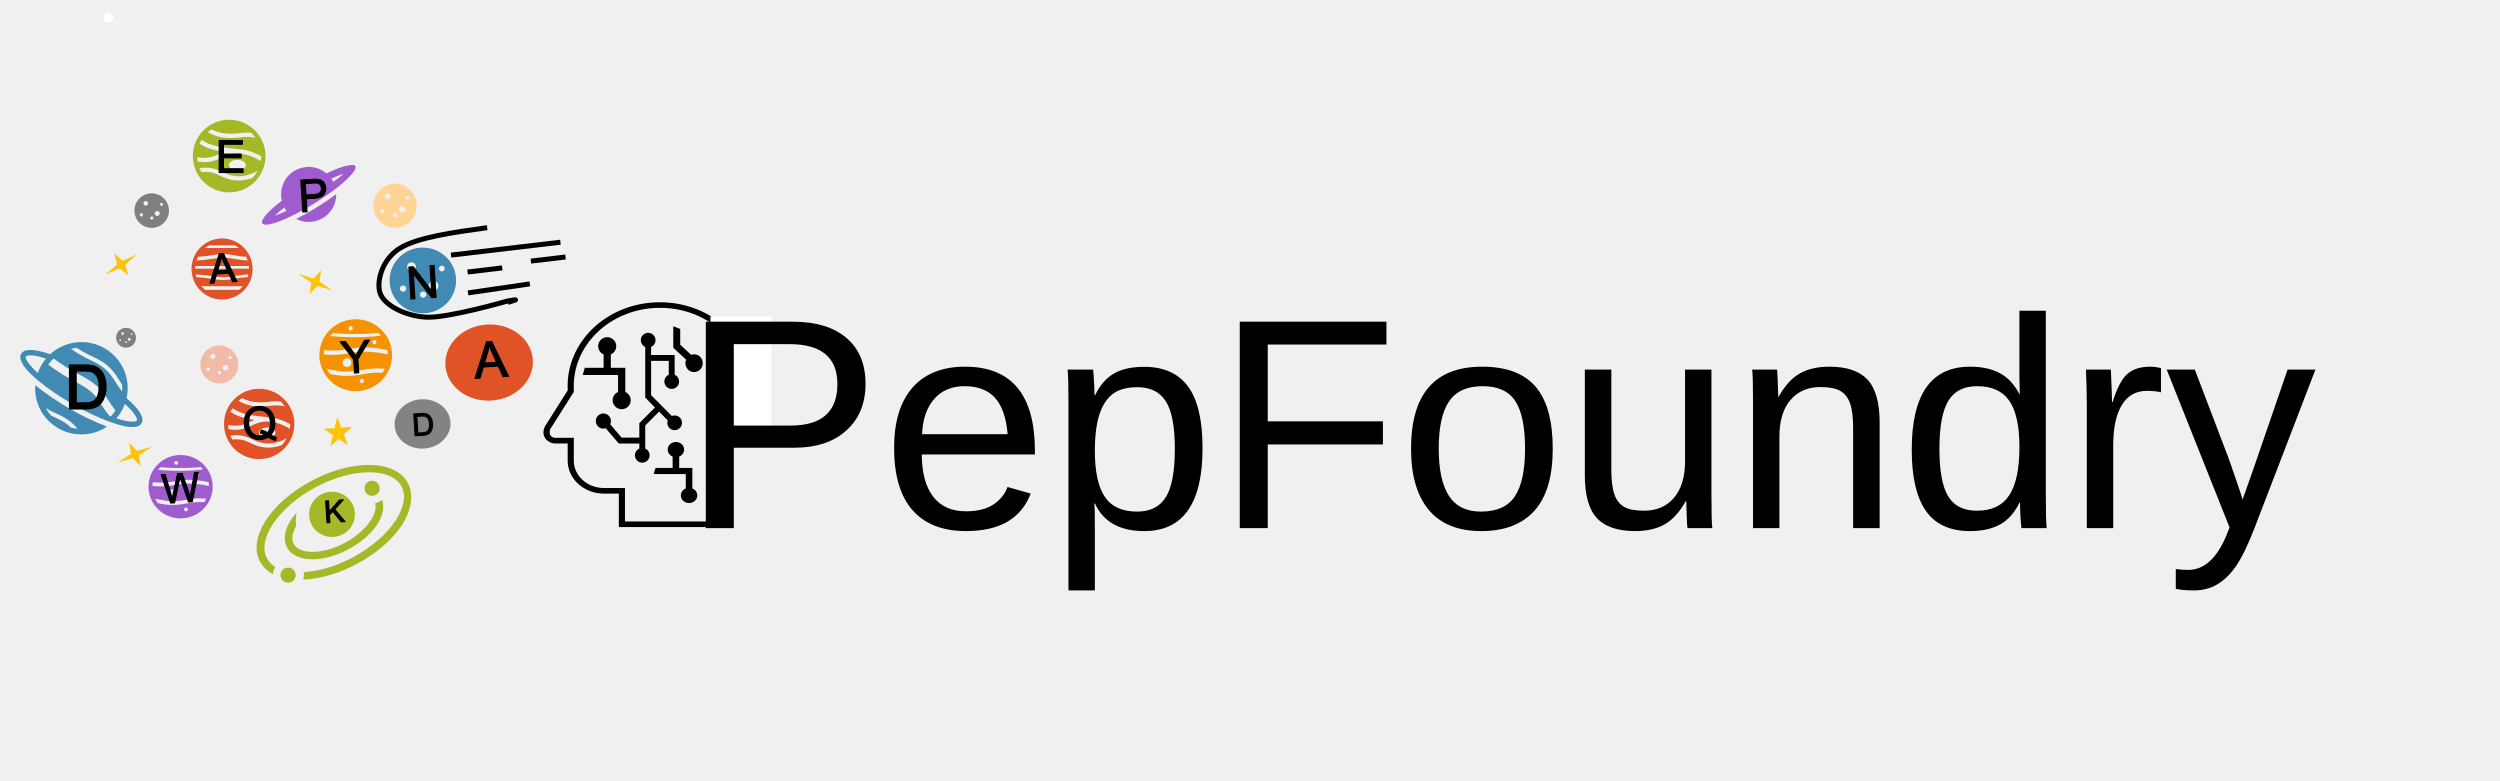
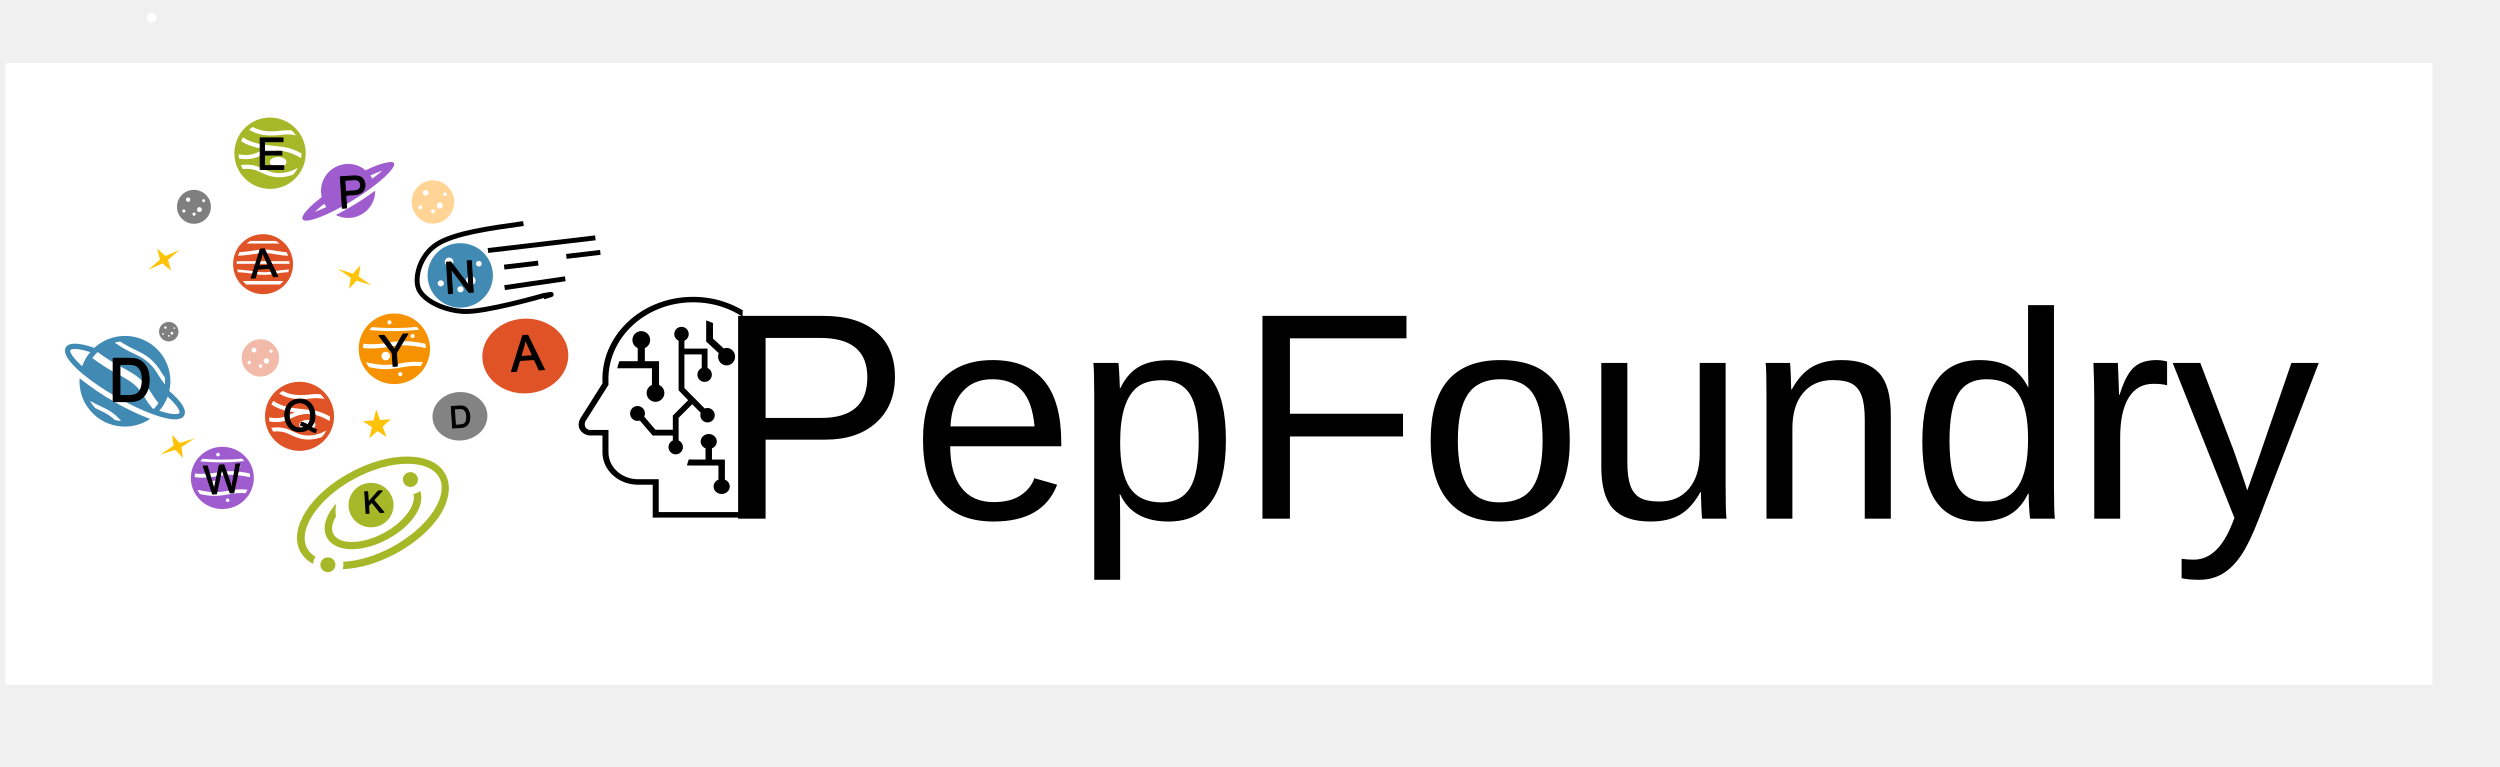
- <svg xmlns="http://www.w3.org/2000/svg" width="2291" height="715" xml:space="preserve" overflow="hidden">
+ <svg xmlns="http://www.w3.org/2000/svg" width="2333" height="715" xml:space="preserve" overflow="hidden">
  <defs>
    <clipPath id="clip0">
      <path d="M424.127 575.659 454.895 691.013 339.129 721.892 308.36 606.538Z" fill-rule="nonzero" clip-rule="nonzero" />
    </clipPath>
    <clipPath id="clip1">
      <path d="M424.127 575.659 454.895 691.013 339.129 721.892 308.36 606.538Z" fill-rule="evenodd" clip-rule="evenodd" />
    </clipPath>
    <clipPath id="clip2">
      <path d="M424.127 575.659 454.895 691.013 339.129 721.892 308.36 606.538Z" fill-rule="evenodd" clip-rule="evenodd" />
    </clipPath>
    <clipPath id="clip3">
      <path d="M531.893 429.57 631.76 413.251 648.021 512.762 548.153 529.081Z" fill-rule="nonzero" clip-rule="nonzero" />
    </clipPath>
    <clipPath id="clip4">
      <path d="M531.893 429.57 631.76 413.251 648.021 512.762 548.153 529.081Z" fill-rule="evenodd" clip-rule="evenodd" />
    </clipPath>
    <clipPath id="clip5">
      <path d="M531.893 429.57 631.76 413.251 648.021 512.762 548.153 529.081Z" fill-rule="evenodd" clip-rule="evenodd" />
    </clipPath>
  </defs>
-   <g transform="translate(-307 -293)">
+   <g transform="translate(-265 -293)">
    <g>
+       <rect x="270" y="352" width="2265" height="580" fill="#FFFFFF" fill-opacity="1" />
      <path d="M188.164 111.459 168.786 80.806 168.786 79.529C170.436 37.137 133.992 1.554 87.385 0.053 87.371 0.052 87.356 0.051 87.342 0.051 86.297 0.019 85.257 0.002 84.222 0 38.84-0.036 1.592 32.647 0.001 73.899L0.001 79.519C-0.109 103.693 12.136 126.542 33.14 141.356L33.14 206 121.885 206 121.885 175.347 135.647 175.347C153.933 175.314 168.749 161.838 168.786 145.205L168.786 129.368 181.143 129.368C188.444 128.579 194.904 120.913 188.164 111.459ZM184.872 121.421C184.076 122.904 182.547 123.949 180.761 124.231L163.169 124.231 163.169 145.177C163.147 158.995 150.838 170.191 135.647 170.21L116.269 170.21 116.269 200.863 38.757 200.863 38.757 138.847 36.578 137.315C16.915 123.495 5.466 102.123 5.617 79.521L5.617 73.994C7.056 35.486 41.867 4.984 84.228 5.114 85.196 5.114 86.168 5.13 87.145 5.162 130.64 6.592 164.654 39.774 163.183 79.337L163.183 82.163 163.93 83.345 183.308 113.998 183.384 114.116 183.465 114.231C185.29 116.235 185.828 118.962 184.883 121.419Z" fill="#000000" fill-rule="evenodd" fill-opacity="1" transform="matrix(-1 0 0 1 996 570)" />
      <rect x="958" y="583" width="56" height="119" fill="#FFFFFF" fill-opacity="1" />
      <text fill="#000000" fill-opacity="1" font-family="Arial,Arial_MSFontService,sans-serif" font-style="normal" font-variant="normal" font-weight="400" font-stretch="normal" font-size="275" text-anchor="start" direction="ltr" writing-mode="lr-tb" unicode-bidi="normal" text-decoration="none" transform="matrix(1 0 0 1 931.248 777)">PepFoundry</text>
      <g clip-path="url(#clip0)">
        <g clip-path="url(#clip1)">
          <g clip-path="url(#clip2)">
            <path d="M75.025 74.901C66.021 83.912 56.337 92.215 46.057 99.738 68.139 107.291 92.164 95.513 99.717 73.43 102.743 64.586 102.75 54.987 99.738 46.138 92.3 56.385 84.035 66.005 75.025 74.901ZM92.097 78.191C91.402 78.599 90.699 79.033 89.983 79.526 85.333 82.707 82.417 86.172 79.039 90.187 78.305 91.057 77.532 91.97 76.723 92.908 74.239 94.191 71.618 95.189 68.909 95.882 71.878 92.889 74.139 90.21 76.179 87.788 79.732 83.56 82.802 79.918 87.869 76.451 90.009 74.982 92.289 73.726 94.675 72.703 93.967 74.599 93.104 76.435 92.097 78.191Z" fill="#418AB3" fill-rule="nonzero" fill-opacity="1" transform="matrix(0.257722 0.966219 -0.969674 0.258643 424.127 575.659)" />
            <path d="M71.508 71.383 71.574 71.315C72.762 70.128 73.929 68.937 75.077 67.742 75.22 67.593 75.365 67.445 75.508 67.296 76.633 66.124 77.735 64.952 78.816 63.78 78.973 63.611 79.13 63.443 79.285 63.274 80.375 62.088 81.441 60.906 82.485 59.728 82.596 59.604 82.704 59.48 82.813 59.355 83.904 58.12 84.968 56.89 86.003 55.665L86.027 55.638C89.306 51.758 92.293 47.954 94.929 44.303 96.61 41.973 98.155 39.701 99.53 37.523 106.721 26.103 108.526 18.473 104.895 14.842 100.935 10.882 92.274 13.358 79.152 22.205 58.454 11.44 32.948 19.494 22.184 40.192 15.822 52.425 15.831 66.993 22.207 79.218 13.47 92.216 11.021 100.818 14.967 104.766 16.311 106.018 18.107 106.669 19.941 106.568 31.024 106.568 52.742 90.028 70.922 71.955ZM101.376 18.361C102.116 19.107 102.471 23.512 95.318 34.873 95.095 35.228 94.859 35.589 94.628 35.948 91.722 31.701 88.072 28.014 83.854 25.066 95.849 17.314 100.563 17.549 101.376 18.361ZM87.475 34.845C89.017 36.571 90.396 38.437 91.595 40.417 91.336 40.782 91.069 41.15 90.802 41.518 86.825 43.339 82.719 44.868 78.519 46.091 73.793 47.559 69.716 48.827 64.984 52.06 60.45 55.162 56.62 59.187 52.186 63.848 45.662 70.966 38.553 77.524 30.934 83.454 29.343 81.525 27.949 79.442 26.774 77.236 33.942 71.622 40.634 65.424 46.78 58.706 51.505 53.739 55.587 49.45 60.772 45.897 66.43 42.027 71.225 40.536 76.303 38.957 80.12 37.854 83.853 36.48 87.475 34.845ZM22.779 54.393C26.837 50.748 30.625 46.813 34.114 42.619 37.696 38.446 40.789 34.842 45.851 31.38 50.463 28.342 55.541 26.08 60.883 24.683 62.538 24.17 64.267 23.62 66.094 22.974 68.181 23.334 70.233 23.873 72.228 24.585 68.888 25.999 65.47 27.222 61.99 28.246 57.124 29.758 52.921 31.065 47.957 34.464 43.3 37.65 40.354 41.081 36.944 45.055 32.554 50.358 27.683 55.244 22.394 59.65 22.398 57.891 22.527 56.134 22.779 54.393ZM18.484 101.251C17.664 100.433 17.445 95.751 25.075 83.914 28.002 88.096 31.657 91.719 35.864 94.609 26.24 100.76 19.938 102.704 18.484 101.251Z" fill="#418AB3" fill-rule="nonzero" fill-opacity="1" transform="matrix(0.257722 0.966219 -0.969674 0.258643 424.127 575.659)" />
          </g>
        </g>
      </g>
      <path d="M715.153 627.767C713.94 608.543 730.896 591.827 753.025 590.43 775.154 589.034 794.077 603.485 795.291 622.708 796.504 641.932 779.548 658.648 757.419 660.045 735.29 661.442 716.367 646.99 715.153 627.767Z" fill="#DF5327" fill-rule="evenodd" fill-opacity="1" />
      <path d="M580.372 543.986 594.193 548.347 601.33 540.738 599.726 551.046 611.67 559.255 597.849 554.893 590.712 562.502 592.316 552.194Z" fill="#FEC306" fill-rule="evenodd" fill-opacity="1" />
      <path d="M403.401 544.697 414.348 535.199 411.597 525.136 419.543 531.896 432.787 526.011 421.84 535.508 424.591 545.571 416.645 538.812Z" fill="#FEC306" fill-rule="evenodd" fill-opacity="1" />
      <path d="M425.579 698.716 432.576 706.343 446.583 702.133 434.373 710.184 435.741 720.444 428.743 712.817 414.737 717.027 426.947 708.976Z" fill="#FEC306" fill-rule="evenodd" fill-opacity="1" />
      <path d="M603.619 685.958 613.601 685.328 616.045 674.995 619.77 684.938 629.751 684.308 622.071 691.083 625.796 701.026 617.325 695.27 609.645 702.045 612.09 691.713Z" fill="#FEC306" fill-rule="evenodd" fill-opacity="1" />
      <path d="M753.47 501.619C721.525 506.062 689.581 510.506 673.258 520.612 656.935 530.718 651.479 551.746 655.534 562.254 659.589 572.762 678.138 582.566 697.591 583.66 717.043 584.753 772.249 568.816 772.249 568.816 784.706 566.552 778.517 568.315 772.329 570.077" stroke="#000000" stroke-width="4.583" stroke-linecap="butt" stroke-linejoin="miter" stroke-miterlimit="8" stroke-opacity="1" fill="none" fill-rule="evenodd" />
      <path d="M0 0 100.777 5.481" stroke="#000000" stroke-width="4.583" stroke-linecap="butt" stroke-linejoin="miter" stroke-miterlimit="8" stroke-opacity="1" fill="none" fill-rule="evenodd" transform="matrix(-0.998014 0.0629993 0.0629993 0.998014 820.586 514.951)" />
      <path d="M0 0 31.752 3.766" stroke="#000000" stroke-width="4.583" stroke-linecap="butt" stroke-linejoin="miter" stroke-miterlimit="8" stroke-opacity="1" fill="none" fill-rule="evenodd" transform="matrix(-1 0 0 1 767.252 538.5)" />
      <path d="M0 0 57.023 4.683" stroke="#000000" stroke-width="4.583" stroke-linecap="butt" stroke-linejoin="miter" stroke-miterlimit="8" stroke-opacity="1" fill="none" fill-rule="evenodd" transform="matrix(-0.998014 0.0629993 0.0629993 0.998014 792.504 553.144)" />
      <path d="M755.298 609.473C755.013 611.606 754.555 613.736 753.924 615.861L750.923 625.728 762.064 625.025 758.06 616.14C756.839 613.441 755.919 611.219 755.298 609.473ZM752.839 606.162 757.524 605.866 773.048 637.88 768.094 638.192 763.633 628.481 749.891 629.349 746.911 639.529 742.293 639.821Z" stroke="#000000" stroke-width="1" stroke-linecap="butt" stroke-linejoin="round" stroke-miterlimit="10" stroke-opacity="1" fill="#000000" fill-rule="evenodd" fill-opacity="1" />
      <text fill="#000000" fill-opacity="0" font-family="Arial,Arial_MSFontService,sans-serif" font-size="33.955" direction="ltr" writing-mode="lr-tb" x="742.293" y="635.577">A</text>
      <path d="M668.635 683.089C667.848 670.625 678.666 659.798 692.798 658.906 706.929 658.014 719.023 667.395 719.81 679.859 720.597 692.323 709.779 703.15 695.647 704.042 681.515 704.934 669.422 695.553 668.635 683.089Z" fill="#838383" fill-rule="evenodd" fill-opacity="1" />
      <path d="M688.978 674.576 689.943 689.858 694.214 689.589C695.533 689.505 696.56 689.317 697.295 689.024 698.03 688.731 698.606 688.348 699.023 687.874 699.612 687.207 700.047 686.332 700.331 685.25 700.614 684.168 700.708 682.872 700.612 681.362 700.48 679.27 700.036 677.684 699.278 676.604 698.52 675.524 697.638 674.824 696.631 674.504 695.905 674.276 694.755 674.211 693.181 674.311ZM686.182 672.383 693.073 671.948C694.628 671.849 695.821 671.87 696.652 672.009 697.815 672.201 698.823 672.617 699.676 673.257 700.788 674.082 701.649 675.171 702.259 676.525 702.87 677.88 703.232 679.448 703.344 681.231 703.44 682.75 703.348 684.108 703.067 685.304 702.786 686.499 702.393 687.499 701.886 688.303 701.38 689.107 700.811 689.75 700.179 690.233 699.548 690.715 698.773 691.1 697.855 691.386 696.937 691.672 695.873 691.854 694.663 691.93L687.445 692.386Z" stroke="#000000" stroke-width="1" stroke-linecap="butt" stroke-linejoin="round" stroke-miterlimit="10" stroke-opacity="1" fill="#000000" fill-rule="evenodd" fill-opacity="1" />
      <text fill="#000000" fill-opacity="0" font-family="Arial,Arial_MSFontService,sans-serif" font-size="20.499" direction="ltr" writing-mode="lr-tb" x="686.182" y="689.823">D</text>
      <g>
        <g>
          <g>
            <path d="M45.506 13.271C27.706 13.271 13.277 27.7 13.277 45.5 13.277 63.3 27.706 77.729 45.506 77.729 63.305 77.729 77.735 63.3 77.735 45.5 77.715 27.709 63.297 13.291 45.506 13.271ZM53.854 67.219C52.877 67.219 51.891 67.171 50.895 67.074 45.154 66.506 41.382 64.745 37.735 63.045 33.078 60.874 28.889 58.932 20.934 59.789 20.261 58.636 19.67 57.438 19.166 56.203 29.132 54.858 34.305 57.263 39.338 59.608 42.853 61.247 46.173 62.795 51.271 63.304 58.7 64.045 65.679 61.409 70.688 58.696 69.511 60.934 68.043 63.006 66.321 64.857 62.337 66.375 58.116 67.175 53.854 67.219ZM45.282 53.507C45.282 50.916 48.656 48.817 52.817 48.817 56.978 48.817 60.351 50.916 60.351 53.507 60.351 56.097 56.978 58.202 52.817 58.202 48.656 58.202 45.282 56.097 45.282 53.507ZM56.429 43.5 56.429 43.517C56.05 43.467 55.661 43.422 55.278 43.378 53.629 43.232 51.971 43.237 50.324 43.395 45.226 43.901 41.906 45.449 38.392 47.091 33.24 49.492 27.94 51.953 17.5 50.392 17.276 49.107 17.141 47.809 17.097 46.506 26.991 48.212 31.6 46.08 36.789 43.662 38.175 43.015 39.581 42.361 41.104 41.766 33.509 40.723 26.009 38.961 19.282 34.518 19.777 33.346 20.351 32.209 20.998 31.114 29.335 36.802 39.148 37.836 49.403 38.912 51.394 39.12 53.441 39.344 55.492 39.595 62.724 40.175 69.308 43.066 73.941 45.688 73.934 47.103 73.821 48.516 73.604 49.914 69.551 47.448 63.298 44.35 56.429 43.5ZM68.908 29.37C64.589 28.408 60.131 28.244 55.754 28.886 42.24 30.585 33.799 28.587 26.547 24.326 27.574 23.407 28.666 22.564 29.814 21.802 36.193 25.18 43.646 26.589 55.28 25.126 58.525 24.694 61.807 24.615 65.069 24.892 66.499 26.249 67.785 27.749 68.908 29.37Z" fill="#DF5327" fill-rule="nonzero" fill-opacity="1" transform="matrix(1 0 0 1 499 636)" />
          </g>
        </g>
      </g>
      <path d="M544.132 668.787C541.241 668.97 538.906 670.11 537.126 672.208 535.346 674.307 534.58 677.32 534.828 681.25 535.069 685.059 536.196 687.924 538.209 689.842 540.223 691.761 542.695 692.628 545.625 692.443 547.01 692.356 548.299 692.014 549.492 691.417 548.23 690.708 546.916 690.229 545.55 689.981L546.311 687.104C548.588 687.589 550.492 688.405 552.022 689.552 554.168 687.331 555.11 684.135 554.847 679.966 554.697 677.595 554.164 675.549 553.246 673.829 552.328 672.108 551.063 670.807 549.449 669.926 547.836 669.045 546.063 668.666 544.132 668.787ZM543.901 665.452C546.605 665.281 549.083 665.77 551.335 666.919 553.588 668.067 555.356 669.761 556.641 672 557.926 674.239 558.66 676.81 558.843 679.714 558.995 682.125 558.766 684.316 558.155 686.287 557.543 688.258 556.544 690.002 555.155 691.521 557.031 692.646 558.747 693.447 560.302 693.924L559.333 696.693C557.181 696.067 555.007 695.001 552.812 693.494 550.718 694.843 548.358 695.601 545.734 695.766 543.084 695.934 540.639 695.446 538.401 694.304 536.162 693.161 534.387 691.468 533.075 689.224 531.763 686.98 531.016 684.406 530.833 681.502 530.65 678.612 531.07 675.944 532.093 673.499 533.115 671.054 534.669 669.144 536.756 667.769 538.842 666.393 541.224 665.621 543.901 665.452Z" stroke="#000000" stroke-width="1" stroke-linecap="butt" stroke-linejoin="round" stroke-miterlimit="10" stroke-opacity="1" fill="#000000" fill-rule="evenodd" fill-opacity="1" />
      <text fill="#000000" fill-opacity="0" font-family="Arial,Arial_MSFontService,sans-serif" font-size="31.274" direction="ltr" writing-mode="lr-tb" x="530.791" y="692.784">Q</text>
      <circle cx="406.524" cy="309.472" r="4.466" fill="#FFFFFF" fill-opacity="1" />
      <g>
        <g>
          <g>
            <path d="M20 4.167C11.255 4.167 4.167 11.255 4.167 20 4.167 28.744 11.255 35.833 20 35.833 28.744 35.833 35.833 28.744 35.833 20 35.833 11.255 28.744 4.167 20 4.167ZM16.667 13.333C16.667 14.484 15.734 15.417 14.583 15.417 13.433 15.417 12.5 14.484 12.5 13.333 12.5 12.183 13.433 11.25 14.583 11.25 15.734 11.25 16.667 12.183 16.667 13.333ZM12.083 23.912C12.083 24.743 11.41 25.417 10.579 25.417 9.748 25.417 9.074 24.743 9.074 23.912 9.074 23.081 9.748 22.407 10.579 22.407 11.41 22.407 12.083 23.081 12.083 23.912ZM20.116 25.324C20.947 25.324 21.62 25.998 21.62 26.829 21.62 27.66 20.947 28.333 20.116 28.333 19.285 28.333 18.611 27.66 18.611 26.829 18.611 25.998 19.285 25.324 20.116 25.324ZM22.778 22.592C22.778 21.314 23.814 20.277 25.093 20.277 26.371 20.277 27.408 21.314 27.408 22.592 27.408 23.871 26.371 24.907 25.093 24.907 25.093 24.907 25.093 24.907 25.092 24.907 23.814 24.907 22.778 23.871 22.778 22.593 22.778 22.593 22.778 22.593 22.778 22.592ZM29.028 15.648C28.261 15.649 27.639 15.027 27.638 14.259 27.638 13.492 28.26 12.87 29.027 12.87 29.794 12.87 30.416 13.492 30.417 14.259 30.417 14.259 30.417 14.259 30.417 14.259 30.417 15.026 29.795 15.648 29.028 15.648Z" fill="#7F7F7F" fill-rule="nonzero" fill-opacity="1" transform="matrix(1.00001 0 0 1 426 466)" />
          </g>
        </g>
      </g>
      <g>
        <g>
          <g>
            <path d="M422.5 593.396C417.472 593.396 413.396 597.472 413.396 602.5 413.396 607.528 417.472 611.604 422.5 611.604 427.528 611.604 431.604 607.528 431.604 602.5 431.604 597.472 427.528 593.396 422.5 593.396ZM420.583 598.667C420.583 599.328 420.047 599.865 419.386 599.865 418.724 599.865 418.188 599.328 418.188 598.667 418.188 598.005 418.724 597.469 419.386 597.469 420.047 597.469 420.583 598.005 420.583 598.667ZM417.948 604.749C417.948 605.227 417.561 605.615 417.083 605.615 416.605 605.615 416.218 605.227 416.218 604.749 416.218 604.272 416.605 603.884 417.083 603.884 417.561 603.884 417.948 604.272 417.948 604.749ZM422.567 605.561C423.045 605.561 423.432 605.949 423.432 606.426 423.432 606.904 423.045 607.292 422.567 607.292 422.089 607.292 421.702 606.904 421.702 606.426 421.702 605.949 422.089 605.561 422.567 605.561ZM424.097 603.991C424.097 603.255 424.693 602.659 425.429 602.659 426.164 602.659 426.76 603.255 426.76 603.991 426.76 604.726 426.164 605.322 425.429 605.322 425.428 605.322 425.428 605.322 425.428 605.322 424.693 605.322 424.097 604.726 424.097 603.991 424.097 603.991 424.097 603.991 424.097 603.991ZM427.691 599.998C427.25 599.998 426.892 599.64 426.892 599.199 426.892 598.758 427.25 598.4 427.691 598.4 428.132 598.4 428.49 598.758 428.49 599.199 428.49 599.199 428.49 599.199 428.49 599.199 428.49 599.64 428.132 599.998 427.691 599.998Z" fill="#7F7F7F" fill-rule="nonzero" fill-opacity="1" />
          </g>
        </g>
      </g>
      <g>
        <g>
          <g>
            <path d="M25 5.208C14.069 5.208 5.208 14.069 5.208 25 5.208 35.931 14.069 44.792 25 44.792 35.931 44.792 44.792 35.931 44.792 25 44.792 14.069 35.931 5.208 25 5.208ZM20.833 16.667C20.833 18.105 19.668 19.271 18.229 19.271 16.791 19.271 15.625 18.105 15.625 16.667 15.625 15.229 16.791 14.063 18.229 14.063 19.668 14.063 20.833 15.229 20.833 16.667ZM15.104 29.89C15.104 30.929 14.262 31.771 13.223 31.771 12.185 31.771 11.343 30.929 11.343 29.89 11.343 28.852 12.185 28.009 13.223 28.009 14.262 28.009 15.104 28.852 15.104 29.89ZM25.145 31.655C26.184 31.655 27.026 32.497 27.026 33.536 27.026 34.575 26.184 35.417 25.145 35.417 24.106 35.417 23.264 34.575 23.264 33.536 23.264 32.497 24.106 31.655 25.145 31.655ZM28.473 28.241C28.473 26.643 29.768 25.347 31.366 25.347 32.965 25.347 34.26 26.643 34.26 28.241 34.26 29.839 32.965 31.134 31.366 31.134 31.366 31.134 31.366 31.134 31.366 31.134 29.768 31.134 28.473 29.839 28.473 28.241 28.473 28.241 28.473 28.241 28.473 28.241ZM36.285 19.561C35.326 19.561 34.548 18.784 34.548 17.825 34.548 16.866 35.325 16.088 36.284 16.088 37.243 16.087 38.021 16.864 38.021 17.823 38.021 17.824 38.021 17.824 38.021 17.824 38.021 18.783 37.244 19.56 36.285 19.561Z" fill="#FFD495" fill-rule="nonzero" fill-opacity="1" transform="matrix(1 0 0 1.01999 644 456)" />
          </g>
        </g>
      </g>
      <g>
        <g>
          <g>
            <path d="M508 609.583C498.381 609.583 490.583 617.381 490.583 627 490.583 636.619 498.381 644.417 508 644.417 517.619 644.417 525.417 636.619 525.417 627 525.417 617.381 517.619 609.583 508 609.583ZM504.333 619.667C504.333 620.932 503.307 621.958 502.042 621.958 500.776 621.958 499.75 620.932 499.75 619.667 499.75 618.401 500.776 617.375 502.042 617.375 503.307 617.375 504.333 618.401 504.333 619.667ZM499.292 631.303C499.292 632.217 498.551 632.958 497.637 632.958 496.723 632.958 495.982 632.217 495.982 631.303 495.982 630.389 496.723 629.648 497.637 629.648 498.551 629.648 499.292 630.389 499.292 631.303ZM508.127 632.857C509.042 632.857 509.783 633.598 509.783 634.512 509.783 635.426 509.042 636.167 508.127 636.167 507.213 636.167 506.472 635.426 506.472 634.512 506.472 633.598 507.213 632.857 508.127 632.857ZM511.056 629.852C511.056 628.445 512.196 627.305 513.602 627.305 515.009 627.305 516.149 628.445 516.149 629.852 516.149 631.258 515.009 632.398 513.602 632.398 513.602 632.398 513.602 632.398 513.602 632.398 512.196 632.398 511.056 631.258 511.056 629.852 511.056 629.852 511.056 629.852 511.056 629.852ZM517.931 622.213C517.087 622.213 516.403 621.529 516.402 620.686 516.402 619.842 517.086 619.157 517.93 619.157 518.774 619.157 519.458 619.841 519.458 620.685 519.458 620.685 519.458 620.685 519.458 620.685 519.458 621.529 518.775 622.213 517.931 622.213Z" fill="#F2BAA9" fill-rule="nonzero" fill-opacity="1" />
          </g>
        </g>
      </g>
      <g>
        <g>
          <g>
            <path d="M39.505 11.521C24.052 11.521 11.526 24.047 11.526 39.5 11.526 54.952 24.052 67.479 39.505 67.479 54.957 67.479 67.484 54.952 67.484 39.5 67.467 24.055 54.95 11.538 39.505 11.521ZM55.197 58.544 23.813 58.544C22.612 57.553 21.507 56.451 20.513 55.253L58.497 55.253C57.502 56.451 56.397 57.553 55.197 58.544ZM51.23 48.408C47.753 49.131 44.213 49.512 40.662 49.544 37.145 49.501 33.639 49.16 30.18 48.526 25.485 47.736 20.747 47.231 15.991 47.016 15.728 46.195 15.508 45.361 15.332 44.517 20.438 44.714 25.525 45.237 30.563 46.083 33.896 46.695 37.274 47.026 40.662 47.071 44.066 47.04 47.46 46.673 50.792 45.974 55.047 45.141 59.361 44.639 63.694 44.471 63.519 45.316 63.299 46.15 63.035 46.971 59.071 47.165 55.125 47.645 51.23 48.408ZM14.825 39.206C14.834 38.381 14.884 37.557 14.976 36.737L64.033 36.737C64.125 37.557 64.176 38.381 64.185 39.206ZM51.286 17.81C52.587 18.521 53.82 19.347 54.972 20.279L24.037 20.279C25.189 19.348 26.423 18.521 27.723 17.81ZM30.119 26.895C33.599 26.256 37.127 25.914 40.664 25.871 44.24 25.903 47.804 26.285 51.305 27.014 54.681 27.671 58.094 28.12 61.524 28.358 62.077 29.446 62.548 30.573 62.934 31.732 58.832 31.534 54.749 31.039 50.719 30.25 47.41 29.556 44.042 29.191 40.662 29.16 37.295 29.207 33.938 29.538 30.626 30.147 25.817 30.956 20.963 31.472 16.09 31.69 16.477 30.532 16.95 29.404 17.505 28.317 21.732 28.068 25.943 27.594 30.119 26.895Z" fill="#DF5327" fill-rule="nonzero" fill-opacity="1" transform="matrix(1 0 0 1 471 500)" />
          </g>
        </g>
      </g>
      <path d="M509.914 528.14C509.684 529.856 509.315 531.569 508.808 533.278L506.394 541.215 515.355 540.649 512.135 533.503C511.153 531.332 510.413 529.544 509.914 528.14ZM507.935 525.477 511.704 525.239 524.19 550.989 520.206 551.24 516.617 543.429 505.564 544.127 503.167 552.316 499.453 552.55Z" stroke="#000000" stroke-width="1" stroke-linecap="butt" stroke-linejoin="round" stroke-miterlimit="10" stroke-opacity="1" fill="#000000" fill-rule="evenodd" fill-opacity="1" />
      <text fill="#000000" fill-opacity="0" font-family="Arial,Arial_MSFontService,sans-serif" font-size="27.311" direction="ltr" writing-mode="lr-tb" x="499.453" y="549.136">A</text>
      <g>
        <g>
          <g>
            <path d="M47.006 13.708C28.619 13.708 13.714 28.613 13.714 47 13.714 65.386 28.619 80.291 47.006 80.291 65.392 80.291 80.297 65.386 80.297 47 80.277 28.622 65.384 13.729 47.006 13.708ZM55.629 69.436C54.621 69.436 53.602 69.386 52.572 69.286 46.642 68.698 42.746 66.88 38.979 65.123 34.169 62.881 29.841 60.875 21.624 61.76 20.929 60.57 20.319 59.332 19.798 58.056 30.093 56.666 35.436 59.15 40.635 61.573 44.266 63.266 47.695 64.865 52.961 65.392 60.635 66.156 67.844 63.433 73.018 60.631 71.803 62.943 70.286 65.083 68.507 66.995 64.392 68.563 60.032 69.389 55.629 69.436ZM46.775 55.271C46.775 52.595 50.26 50.426 54.558 50.426 58.857 50.426 62.34 52.595 62.34 55.271 62.34 57.947 58.857 60.121 54.558 60.121 50.26 60.121 46.775 57.947 46.775 55.271ZM58.29 44.934 58.29 44.952C57.898 44.9 57.497 44.854 57.1 44.809 55.397 44.657 53.684 44.663 51.983 44.825 46.717 45.348 43.288 46.947 39.657 48.644 34.336 51.124 28.861 53.666 18.077 52.053 17.846 50.726 17.706 49.385 17.66 48.039 27.881 49.801 32.641 47.599 38.002 45.101 39.434 44.434 40.886 43.758 42.459 43.143 34.614 42.066 26.866 40.246 19.918 35.656 20.429 34.446 21.021 33.271 21.691 32.14 30.302 38.015 40.438 39.083 51.032 40.195 53.088 40.41 55.203 40.641 57.321 40.901 64.791 41.499 71.593 44.485 76.379 47.195 76.371 48.657 76.255 50.115 76.03 51.56 71.844 49.012 65.385 45.812 58.29 44.934ZM71.179 30.338C66.719 29.345 62.113 29.175 57.592 29.838 43.633 31.594 34.913 29.53 27.422 25.128 28.483 24.179 29.611 23.308 30.797 22.521 37.386 26.011 45.085 27.466 57.103 25.955 60.455 25.508 63.845 25.427 67.214 25.713 68.691 27.114 70.02 28.664 71.179 30.338Z" fill="#A6B727" fill-rule="nonzero" fill-opacity="1" transform="matrix(1 0 0 1 470 389)" />
          </g>
        </g>
      </g>
      <path d="M507.87 421.75 529.091 421.75 529.091 425.214 511.754 425.214 511.754 434.203 527.99 434.203 527.99 437.646 511.754 437.646 511.754 447.636 529.771 447.636 529.771 451.099 507.87 451.099Z" stroke="#000000" stroke-width="1" stroke-linecap="butt" stroke-linejoin="round" stroke-miterlimit="10" stroke-opacity="1" fill="#000000" fill-rule="evenodd" fill-opacity="1" />
      <text fill="#000000" fill-opacity="0" font-family="Arial,Arial_MSFontService,sans-serif" font-size="29.349" direction="ltr" writing-mode="lr-tb" x="507.87" y="447.43">E</text>
      <g clip-path="url(#clip3)">
        <g clip-path="url(#clip4)">
          <g clip-path="url(#clip5)">
            <path d="M96.525 31.51C96 30.249 93.479 30.039 90.328 30.039 85.602 30.039 78.249 31.405 69.427 34.031 64.805 28.569 57.978 25.208 50.311 25.208 36.341 25.208 25.103 36.446 25.103 50.416 25.103 51.046 25.103 51.571 25.208 52.096 11.448 59.448 2.941 66.38 4.306 69.742 4.831 71.002 6.827 71.632 9.978 71.632 18.486 71.632 35.291 67.116 53.777 59.553 79.09 49.155 98.52 36.341 96.525 31.51ZM26.468 58.608C26.888 59.764 27.308 60.919 27.939 61.969 23.527 63.23 19.746 64.07 16.595 64.7 19.116 62.914 22.477 60.814 26.468 58.608ZM74.363 42.748C74.048 41.593 73.628 40.542 73.103 39.492 77.199 38.337 82.03 37.286 85.076 36.761 82.555 38.442 78.144 40.648 74.363 42.748Z" fill="#9F5CCE" fill-rule="nonzero" fill-opacity="1" transform="matrix(0.99044 -0.161841 0.161264 0.986911 531.893 429.57)" />
            <path d="M35.396 70.687C39.597 73.733 44.744 75.623 50.311 75.623 62.914 75.623 73.418 66.38 75.203 54.197 69.216 57.348 62.494 60.499 55.352 63.44 48.42 66.275 41.698 68.796 35.396 70.687Z" fill="#9F5CCE" fill-rule="nonzero" fill-opacity="1" transform="matrix(0.99044 -0.161841 0.161264 0.986911 531.893 429.57)" />
          </g>
        </g>
      </g>
      <path d="M586.76 461.227 587.421 471.696 594.993 471.218C597.497 471.06 599.246 470.482 600.239 469.483 601.233 468.484 601.676 467.139 601.569 465.447 601.492 464.222 601.116 463.192 600.441 462.359 599.767 461.526 598.915 461.001 597.885 460.785 597.221 460.653 596.01 460.643 594.252 460.754ZM582.665 458.015 593.714 457.318C595.659 457.195 597.15 457.194 598.187 457.316 599.641 457.465 600.875 457.845 601.89 458.456 602.905 459.068 603.747 459.961 604.416 461.135 605.085 462.31 605.466 463.623 605.557 465.075 605.715 467.566 605.055 469.724 603.579 471.549 602.103 473.374 599.294 474.417 595.151 474.678L587.639 475.153 588.39 487.061 584.514 487.305Z" stroke="#000000" stroke-width="1" stroke-linecap="butt" stroke-linejoin="round" stroke-miterlimit="10" stroke-opacity="1" fill="#000000" fill-rule="evenodd" fill-opacity="1" />
      <text fill="#000000" fill-opacity="0" font-family="Arial,Arial_MSFontService,sans-serif" font-size="30.08" direction="ltr" writing-mode="lr-tb" x="582.665" y="483.545">P</text>
      <g>
        <g>
          <g>
            <path d="M102.021 74.354C102.021 85.814 92.731 95.104 81.271 95.104 69.811 95.104 60.521 85.814 60.521 74.354 60.521 62.894 69.811 53.604 81.271 53.604 92.731 53.604 102.021 62.894 102.021 74.354Z" fill="#A6B727" fill-rule="nonzero" fill-opacity="1" transform="matrix(1.01205 0 0 1 529 690)" />
            <path d="M124.5 50.492C124.5 54.312 121.403 57.408 117.583 57.408 113.763 57.408 110.667 54.312 110.667 50.492 110.667 46.672 113.763 43.575 117.583 43.575 121.403 43.575 124.5 46.672 124.5 50.492Z" fill="#A6B727" fill-rule="nonzero" fill-opacity="1" transform="matrix(1.01205 0 0 1 529 690)" />
            <path d="M48.417 130.033C48.417 133.853 45.32 136.95 41.5 136.95 37.68 136.95 34.583 133.853 34.583 130.033 34.583 126.213 37.68 123.117 41.5 123.117 45.32 123.117 48.417 126.213 48.417 130.033Z" fill="#A6B727" fill-rule="nonzero" fill-opacity="1" transform="matrix(1.01205 0 0 1 529 690)" />
            <path d="M149.746 45.304C144.04 34.756 131.417 29.05 114.471 29.05 98.217 29.05 79.715 34.237 62.25 43.921 24.9 64.152 4.669 96.833 16.254 118.102 19.021 122.771 22.998 126.748 27.84 129.169 28.012 126.748 28.704 124.5 30.087 122.598 26.802 120.696 24.208 118.102 22.479 114.817 12.969 97.525 32.854 67.783 65.881 49.8 82.308 40.808 99.773 35.794 114.817 35.794 129.169 35.794 139.544 40.29 144.04 48.417 148.535 56.544 146.633 67.783 139.025 79.715 130.898 92.338 117.238 104.269 100.81 113.433 85.594 121.733 69.685 126.575 55.506 127.267 55.679 128.131 55.852 128.996 55.852 130.033 55.852 131.417 55.506 132.8 55.16 134.183 70.55 133.492 87.842 128.477 104.269 119.485 121.733 109.975 136.258 97.179 145.077 83.519 153.55 69.34 155.452 55.679 149.746 45.304Z" fill="#A6B727" fill-rule="nonzero" fill-opacity="1" transform="matrix(1.01205 0 0 1 529 690)" />
            <path d="M126.575 61.04C124.846 62.596 122.598 63.633 120.35 64.152 123.117 74.354 111.531 90.263 93.202 100.292 83.173 105.825 72.625 108.765 63.633 108.765 55.16 108.765 49.281 106.171 46.688 101.502 44.267 97.179 45.131 91.3 48.935 84.902 48.244 80.925 48.417 76.775 49.281 72.798 47.379 74.873 45.477 77.294 43.921 79.715 38.042 89.052 36.831 97.871 40.635 104.788 44.44 111.704 52.567 115.508 63.633 115.508 73.835 115.508 85.594 112.223 96.487 106.171 118.967 94.067 131.59 74.7 126.575 61.04Z" fill="#A6B727" fill-rule="nonzero" fill-opacity="1" transform="matrix(1.01205 0 0 1 529 690)" />
          </g>
        </g>
      </g>
      <path d="M605.414 752.065 608.061 751.897 608.687 761.817 617.994 751.27 621.583 751.044 613.703 759.679 623.214 771.024 619.721 771.244 611.959 761.569 608.886 764.969 609.323 771.901 606.676 772.068Z" stroke="#000000" stroke-width="1" stroke-linecap="butt" stroke-linejoin="round" stroke-miterlimit="10" stroke-opacity="1" fill="#000000" fill-rule="evenodd" fill-opacity="1" />
      <text fill="#000000" fill-opacity="0" font-family="Arial,Arial_MSFontService,sans-serif" font-size="21.024" direction="ltr" writing-mode="lr-tb" x="605.414" y="769.44">K</text>
      <g>
        <g>
          <g>
            <path d="M41 11.958C24.942 11.958 11.958 24.942 11.958 41 11.958 57.058 24.942 70.041 41 70.041 57.058 70.041 70.041 57.058 70.041 41L70.041 41C70.041 24.942 57.058 11.958 41 11.958ZM44.16 61.842C44.16 60.902 44.929 60.133 45.869 60.133 46.808 60.133 47.577 60.902 47.577 61.842 47.577 62.781 46.808 63.55 45.869 63.55 44.929 63.55 44.16 62.781 44.16 61.842ZM57.912 55.094C54.325 55.094 50.823 55.521 47.321 56.204 42.537 57.229 37.583 57.742 32.715 57.742 28.529 57.571 24.344 57.058 20.329 56.033 19.39 54.752 18.621 53.471 17.938 52.019 18.535 52.104 19.219 52.275 19.902 52.446 24.002 53.3 28.7 54.239 32.8 54.239 37.498 54.239 42.196 53.812 46.808 52.873 50.481 52.104 54.239 51.677 57.998 51.677 60.048 51.677 62.183 51.762 64.233 52.019 63.721 53.129 63.037 54.239 62.354 55.264 60.816 55.179 59.364 55.094 57.912 55.094ZM38.694 19.219C38.694 20.158 37.925 20.927 36.985 20.927 36.046 20.927 35.277 20.158 35.277 19.219 35.277 18.279 36.046 17.51 36.985 17.51 37.925 17.51 38.694 18.279 38.694 19.219ZM40.146 23.917C46.552 23.917 52.873 23.66 59.194 22.977 59.962 23.746 60.646 24.515 61.244 25.283 54.239 26.052 47.15 26.479 40.146 26.479 38.267 26.479 29.127 26.394 20.671 25.54 21.269 24.685 21.952 23.917 22.721 23.148 27.504 23.575 33.398 23.917 40.146 23.917ZM57.571 30.494C57.571 31.433 56.802 32.202 55.862 32.202 54.923 32.202 54.154 31.433 54.154 30.494 54.154 29.554 54.923 28.785 55.862 28.785 56.802 28.785 57.571 29.554 57.571 30.494ZM21.61 37.242C26.65 37.242 31.689 36.815 36.558 35.875 40.487 35.106 44.502 34.679 48.517 34.679 54.496 34.764 60.475 35.533 66.283 36.815 66.454 38.01 66.625 39.206 66.625 40.402 60.646 39.035 54.581 38.267 48.517 38.096 44.673 38.096 40.914 38.523 37.156 39.292 32.031 40.231 26.821 40.744 21.61 40.744 19.56 40.744 17.51 40.573 15.46 40.231 15.46 39.121 15.631 37.925 15.802 36.815 17.681 37.071 19.646 37.242 21.61 37.242ZM37.498 46.979C37.498 48.944 35.96 50.481 33.996 50.481 32.031 50.481 30.494 48.944 30.494 46.979 30.494 45.014 32.031 43.477 33.996 43.477 33.996 43.477 33.996 43.477 33.996 43.477 35.96 43.477 37.498 45.014 37.498 46.979Z" fill="#9F5CCE" fill-rule="nonzero" fill-opacity="1" transform="matrix(1.0122 0 0 1 431 698)" />
          </g>
        </g>
      </g>
      <path d="M454.73 728.028 458.318 727.801 463.433 744.875C463.98 746.663 464.467 748.442 464.892 750.213 465.387 747.346 465.681 745.692 465.774 745.252L469.678 727.084 473.897 726.818 478.528 739.958C479.687 743.215 480.569 746.291 481.174 749.186 481.405 747.494 481.723 745.549 482.127 743.351L485.202 726.104 488.718 725.882 483.138 752.773 479.766 752.985 472.924 733.197C472.349 731.544 472.007 730.527 471.898 730.148 471.699 731.38 471.505 732.43 471.319 733.298L466.983 753.792 463.413 754.018Z" stroke="#000000" stroke-width="1" stroke-linecap="butt" stroke-linejoin="round" stroke-miterlimit="10" stroke-opacity="1" fill="#000000" fill-rule="evenodd" fill-opacity="1" />
      <text fill="#000000" fill-opacity="0" font-family="Arial,Arial_MSFontService,sans-serif" font-size="28.135" direction="ltr" writing-mode="lr-tb" x="454.73" y="750.501">W</text>
      <g>
        <g>
          <g>
            <path d="M38 7.917C21.386 7.917 7.917 21.386 7.917 38 7.917 54.615 21.386 68.084 38 68.084 54.615 68.084 68.084 54.615 68.084 38 68.084 21.386 54.615 7.917 38 7.917ZM31.667 25.333C31.667 27.52 29.895 29.292 27.709 29.292 25.522 29.292 23.75 27.52 23.75 25.333 23.75 23.147 25.522 21.375 27.709 21.375 29.895 21.375 31.667 23.147 31.667 25.333ZM22.958 45.433C22.958 47.012 21.678 48.292 20.1 48.292 18.521 48.292 17.241 47.012 17.241 45.433 17.241 43.854 18.521 42.574 20.1 42.574 21.678 42.574 22.958 43.854 22.958 45.433ZM38.22 48.116C39.799 48.116 41.079 49.396 41.079 50.975 41.079 52.554 39.799 53.834 38.22 53.834 36.641 53.834 35.361 52.554 35.361 50.975 35.361 49.396 36.641 48.116 38.22 48.116ZM43.278 42.926C43.278 40.497 45.248 38.527 47.677 38.527 50.106 38.527 52.075 40.497 52.075 42.926 52.075 45.355 50.106 47.325 47.677 47.325 47.676 47.325 47.676 47.325 47.676 47.325 45.247 47.325 43.278 45.355 43.278 42.927 43.278 42.926 43.278 42.926 43.278 42.926ZM55.153 29.732C53.696 29.732 52.514 28.551 52.513 27.093 52.513 25.636 53.694 24.454 55.152 24.453 56.609 24.453 57.791 25.634 57.792 27.092 57.792 27.092 57.792 27.092 57.792 27.093 57.792 28.55 56.611 29.732 55.153 29.732Z" fill="#418AB3" fill-rule="nonzero" fill-opacity="1" transform="matrix(1.01315 0 0 1 656 512)" />
          </g>
        </g>
      </g>
      <path d="M681.702 537.721 685.678 537.47 702.514 559.496 701.062 536.499 704.779 536.264 706.628 565.555 702.652 565.806 685.814 543.76 687.267 566.777 683.551 567.011Z" stroke="#000000" stroke-width="1" stroke-linecap="butt" stroke-linejoin="round" stroke-miterlimit="10" stroke-opacity="1" fill="#000000" fill-rule="evenodd" fill-opacity="1" />
      <text fill="#000000" fill-opacity="0" font-family="Arial,Arial_MSFontService,sans-serif" font-size="30.747" direction="ltr" writing-mode="lr-tb" x="681.702" y="563.168">N</text>
      <g>
        <g>
          <g>
            <path d="M46.5 13.562C28.288 13.562 13.562 28.288 13.562 46.5 13.562 64.713 28.288 79.438 46.5 79.438 64.713 79.438 79.438 64.713 79.438 46.5L79.438 46.5C79.438 28.288 64.713 13.562 46.5 13.562ZM50.084 70.138C50.084 69.072 50.956 68.2 52.022 68.2 53.088 68.2 53.959 69.072 53.959 70.138 53.959 71.203 53.088 72.075 52.022 72.075 50.956 72.075 50.084 71.203 50.084 70.138ZM65.681 62.484C61.613 62.484 57.641 62.969 53.669 63.744 48.244 64.906 42.625 65.488 37.103 65.488 32.356 65.294 27.609 64.713 23.056 63.55 21.991 62.097 21.119 60.644 20.344 58.997 21.022 59.094 21.797 59.288 22.572 59.481 27.222 60.45 32.55 61.516 37.2 61.516 42.528 61.516 47.856 61.031 53.088 59.966 57.253 59.094 61.516 58.609 65.778 58.609 68.103 58.609 70.525 58.706 72.85 58.997 72.269 60.256 71.494 61.516 70.719 62.678 68.975 62.581 67.328 62.484 65.681 62.484ZM43.885 21.797C43.885 22.863 43.013 23.734 41.947 23.734 40.881 23.734 40.009 22.863 40.009 21.797 40.009 20.731 40.881 19.859 41.947 19.859 43.013 19.859 43.885 20.731 43.885 21.797ZM45.531 27.125C52.797 27.125 59.966 26.834 67.135 26.059 68.006 26.931 68.781 27.803 69.46 28.675 61.516 29.547 53.475 30.031 45.531 30.031 43.4 30.031 33.034 29.934 23.444 28.966 24.122 27.997 24.897 27.125 25.769 26.253 31.194 26.738 37.878 27.125 45.531 27.125ZM65.294 34.584C65.294 35.65 64.422 36.522 63.356 36.522 62.291 36.522 61.419 35.65 61.419 34.584 61.419 33.519 62.291 32.647 63.356 32.647 64.422 32.647 65.294 33.519 65.294 34.584ZM24.509 42.238C30.225 42.238 35.941 41.753 41.463 40.688 45.919 39.816 50.472 39.331 55.025 39.331 61.806 39.428 68.588 40.3 75.175 41.753 75.369 43.109 75.563 44.466 75.563 45.822 68.781 44.272 61.903 43.4 55.025 43.206 50.666 43.206 46.403 43.691 42.141 44.563 36.328 45.628 30.419 46.209 24.509 46.209 22.184 46.209 19.859 46.016 17.534 45.628 17.534 44.369 17.728 43.013 17.922 41.753 20.053 42.044 22.281 42.238 24.509 42.238ZM42.528 53.281C42.528 55.51 40.784 57.253 38.556 57.253 36.328 57.253 34.584 55.51 34.584 53.281 34.584 51.053 36.328 49.309 38.556 49.309 38.556 49.309 38.556 49.309 38.556 49.309 40.784 49.309 42.528 51.053 42.528 53.281Z" fill="#F69200" fill-rule="nonzero" fill-opacity="1" transform="matrix(1.01075 0 0 1 586 572)" />
          </g>
        </g>
      </g>
      <path d="M618.705 606.263 623.42 605.965 629.752 614.432C630.922 616.016 632.018 617.605 633.042 619.199 633.824 617.611 634.781 615.819 635.912 613.822L641.042 604.853 645.558 604.568 634.935 622.188 635.719 634.596 631.843 634.84 631.059 622.433Z" stroke="#000000" stroke-width="1" stroke-linecap="butt" stroke-linejoin="round" stroke-miterlimit="10" stroke-opacity="1" fill="#000000" fill-rule="evenodd" fill-opacity="1" />
      <text fill="#000000" fill-opacity="0" font-family="Arial,Arial_MSFontService,sans-serif" font-size="30.273" direction="ltr" writing-mode="lr-tb" x="618.705" y="631.056">Y</text>
      <path d="M0 0 31.752 3.766" stroke="#000000" stroke-width="4.583" stroke-linecap="butt" stroke-linejoin="miter" stroke-miterlimit="8" stroke-opacity="1" fill="none" fill-rule="evenodd" transform="matrix(-1 0 0 1 825.252 528.5)" />
      <path d="M376.367 632.56 376.367 662.638 384.772 662.638C387.368 662.638 389.405 662.396 390.882 661.913 392.359 661.43 393.536 660.749 394.413 659.872 395.649 658.637 396.611 656.976 397.3 654.89 397.99 652.805 398.334 650.276 398.334 647.304 398.334 643.186 397.659 640.021 396.307 637.81 394.955 635.599 393.312 634.118 391.379 633.366 389.982 632.828 387.735 632.56 384.638 632.56ZM371.157 627.914 384.719 627.914C387.78 627.914 390.117 628.102 391.728 628.478 393.984 628.997 395.908 629.937 397.502 631.298 399.579 633.052 401.132 635.295 402.161 638.025 403.191 640.755 403.705 643.875 403.705 647.384 403.705 650.374 403.356 653.024 402.658 655.333 401.96 657.643 401.065 659.554 399.973 661.067 398.88 662.58 397.685 663.77 396.387 664.639 395.089 665.507 393.523 666.165 391.688 666.613 389.853 667.06 387.744 667.284 385.363 667.284L371.157 667.284Z" stroke="#000000" stroke-width="2" stroke-linecap="butt" stroke-linejoin="round" stroke-miterlimit="10" stroke-opacity="1" fill="#000000" fill-rule="evenodd" fill-opacity="1" />
      <text fill="#000000" fill-opacity="0" font-family="Arial,Arial_MSFontService,sans-serif" font-size="39.37" direction="ltr" writing-mode="lr-tb" x="371.157" y="662.363">D</text>
      <path d="M873.391 652.192C869.194 654.014 867.277 658.875 869.109 663.05 870.94 667.224 875.827 669.131 880.024 667.31 884.22 665.488 886.138 660.626 884.306 656.452 883.47 654.545 881.94 653.024 880.024 652.192L880.024 630.08 866.758 630.08 866.758 617.808C870.955 615.986 872.872 611.125 871.041 606.95 869.209 602.776 864.322 600.868 860.126 602.69 855.929 604.513 854.012 609.374 855.843 613.548 856.68 615.454 858.209 616.976 860.126 617.808L860.126 630.076 842.94 630.053C842.303 631.818 841.829 633.583 841.332 635.44 841.226 635.843 841.113 636.249 841 636.651L873.391 636.681Z" fill="#000000" fill-rule="evenodd" fill-opacity="1" />
      <path d="M943.065 617.66C942.139 617.669 941.221 617.846 940.355 618.183L930.355 608.929 930.355 594.46C928.258 593.601 926.123 592.739 924 592L924 611.71 935.757 622.601C934.023 626.745 935.885 631.55 939.915 633.333 943.945 635.116 948.618 633.202 950.352 629.057 952.085 624.913 950.224 620.108 946.194 618.325 945.206 617.888 944.141 617.662 943.065 617.66Z" fill="#000000" fill-rule="evenodd" fill-opacity="1" />
      <path d="M925.258 673.727C924.378 673.728 923.507 673.903 922.695 674.241L903.676 655.112 903.676 623.718 919.862 623.718 919.862 636.427C916.448 637.921 914.888 641.905 916.378 645.327 917.869 648.749 921.844 650.312 925.258 648.819 928.671 647.326 930.231 643.341 928.741 639.919 928.061 638.356 926.816 637.109 925.258 636.427L925.258 618.307 903.676 618.307 903.676 610.958C907.089 609.464 908.649 605.48 907.159 602.058 905.669 598.636 901.694 597.073 898.28 598.566 894.867 600.06 893.307 604.044 894.797 607.466 895.477 609.029 896.721 610.276 898.28 610.958L898.28 657.251 907.183 666.469 892.885 680.801 892.885 694.035 876.615 694.035 866.213 681.788C867.838 678.313 866.344 674.175 862.877 672.546 859.409 670.918 855.281 672.415 853.657 675.89 852.032 679.365 853.526 683.503 856.993 685.132 858.588 685.881 860.407 685.994 862.082 685.446L874.087 699.445 892.885 699.445 892.885 704.042C889.471 705.536 887.911 709.52 889.401 712.942 890.891 716.364 894.867 717.928 898.28 716.434 901.694 714.94 903.254 710.956 901.764 707.534 901.083 705.971 899.839 704.724 898.28 704.042L898.28 682.935 910.96 670.225 918.915 678.256C917.695 681.775 919.551 685.618 923.061 686.841 926.57 688.064 930.405 686.204 931.625 682.686 932.845 679.168 930.989 675.324 927.479 674.101 926.765 673.852 926.014 673.726 925.258 673.727Z" fill="#000000" fill-rule="evenodd" fill-opacity="1" />
      <path d="M935.446 740.587C931.631 742.133 929.888 746.258 931.553 749.8 933.218 753.342 937.661 754.96 941.476 753.414 945.291 751.868 947.034 747.744 945.369 744.202 944.609 742.584 943.218 741.293 941.476 740.587L941.476 721.825 929.417 721.825 929.417 711.413C933.232 709.867 934.975 705.743 933.31 702.201 931.645 698.659 927.202 697.04 923.387 698.586 919.572 700.132 917.829 704.257 919.494 707.799 920.254 709.416 921.644 710.707 923.387 711.413L923.387 721.823 907.764 721.803C907.185 723.3 906.754 724.798 906.302 726.374 906.205 726.715 906.102 727.06 906 727.401L935.446 727.426Z" fill="#000000" fill-rule="evenodd" fill-opacity="1" />
    </g>
  </g>
</svg>
